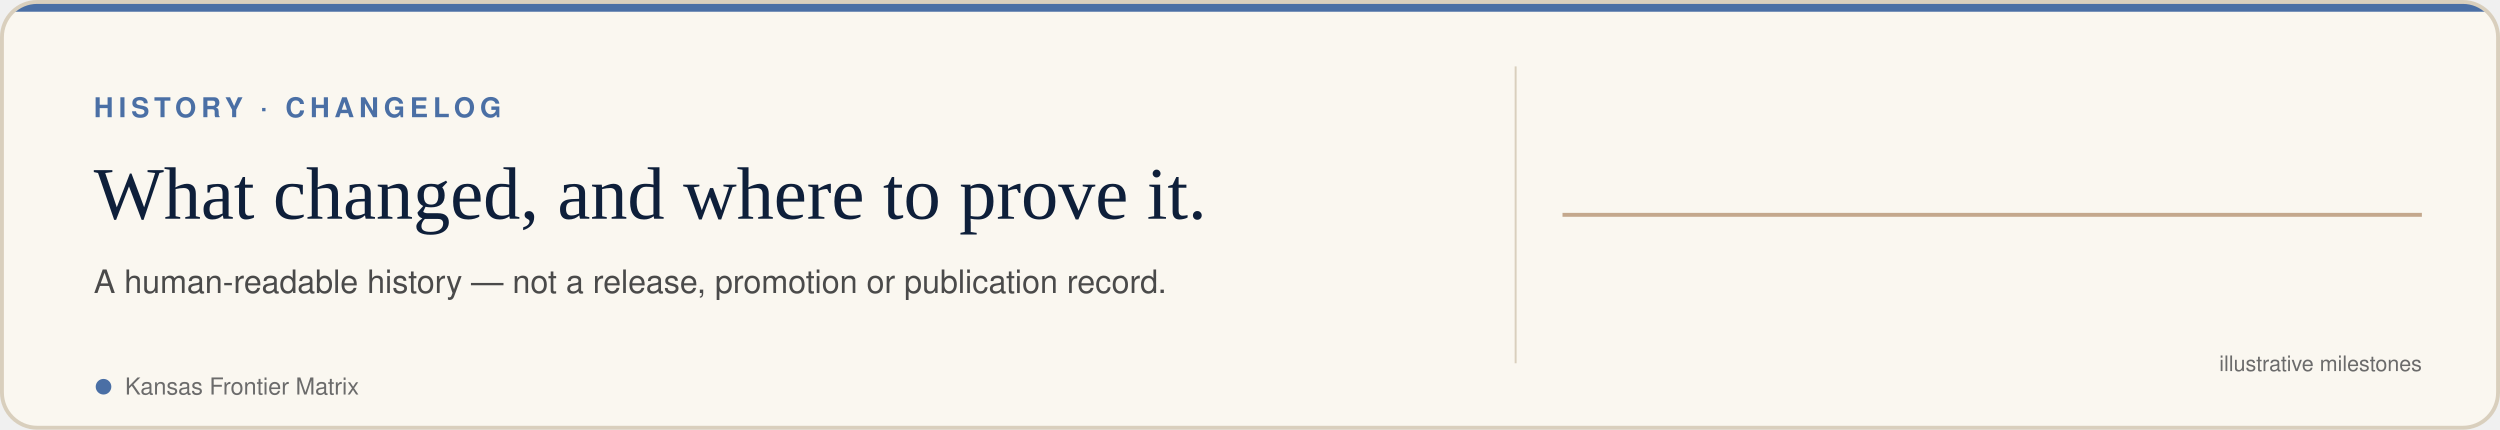
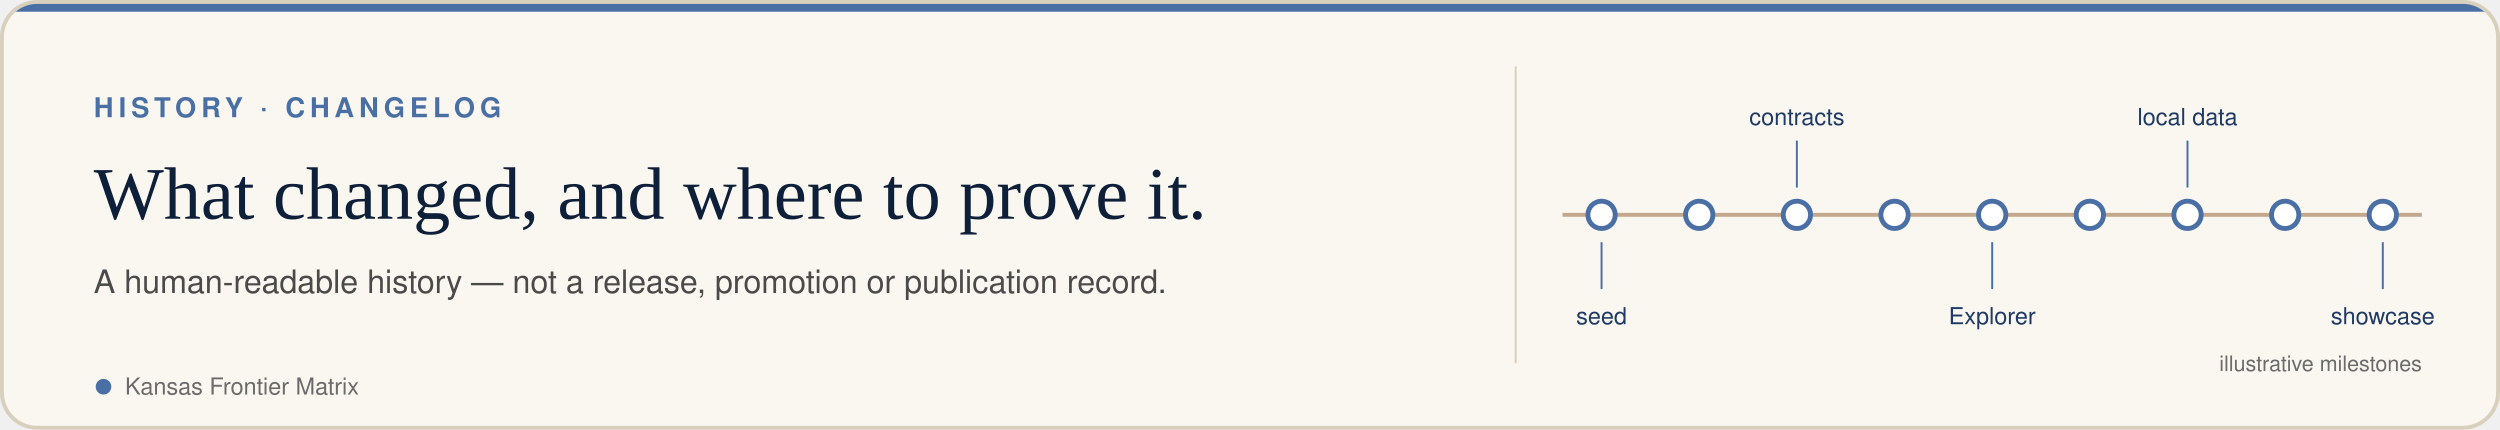
<svg xmlns="http://www.w3.org/2000/svg" viewBox="0 0 1280 220" width="1280" height="220" role="img" aria-labelledby="t d">
  <defs>
    <clipPath id="frame">
      <rect x="1" y="1" width="1278" height="218" rx="18" />
    </clipPath>
    <style>
      .serif{font-family:Georgia,'Times New Roman',serif}
      .sans{font-family:-apple-system,'Segoe UI',Helvetica,Arial,sans-serif}
      .mono{font-family:ui-monospace,SFMono-Regular,Menlo,Consolas,monospace}
      .lbl{font-family:-apple-system,'Segoe UI',Helvetica,Arial,sans-serif;font-size:14px;letter-spacing:2.5px;font-weight:700}
-       .cm{animation:cm 6s ease-out infinite;opacity:0}@keyframes cm{0%{opacity:0}6%,90%{opacity:1}100%{opacity:0}}
+       .cm{opacity:1}@keyframes cm{0%{opacity:0}6%,90%{opacity:1}100%{opacity:0}}
      @media (prefers-reduced-motion: reduce){.cm{animation:none!important;opacity:1}}
    </style>
  </defs>
  <g clip-path="url(#frame)">
    <rect width="1280" height="220" fill="#FAF7F0" />
    <rect width="1280" height="6" fill="#4A6FA5" />
    <text x="48" y="60" class="lbl" fill="#4A6FA5">HISTORY · CHANGELOG</text>
    <text x="48" y="112" class="serif" font-size="38" fill="#0E1F3A">What changed, and where to prove it.</text>
    <text x="48" y="150" class="sans" font-size="16.5" fill="#4A4A4A">A human-readable history — not a release, promotion or publication record.</text>
    <g transform="translate(48,202)" class="sans" font-size="12" fill="#6B6B6B">
      <circle cx="5" cy="-4" r="4" fill="#4A6FA5" />
      <text x="16" y="0">Kansas Frontier Matrix</text>
    </g>
    <line x1="776" y1="34" x2="776" y2="186" stroke="#D9CFBD" />
    <line x1="800" y1="110" x2="1240" y2="110" stroke="#8E5A2A" stroke-opacity=".5" stroke-width="2" />
-     <circle class="cm" style="animation-delay:0.00s" cx="820" cy="110" r="7" fill="#FFFFFF" stroke="#4A6FA5" stroke-width="2.5" />
-     <circle class="cm" style="animation-delay:0.45s" cx="870" cy="110" r="7" fill="#FFFFFF" stroke="#4A6FA5" stroke-width="2.5" />
-     <circle class="cm" style="animation-delay:0.90s" cx="920" cy="110" r="7" fill="#FFFFFF" stroke="#4A6FA5" stroke-width="2.5" />
-     <circle class="cm" style="animation-delay:1.35s" cx="970" cy="110" r="7" fill="#FFFFFF" stroke="#4A6FA5" stroke-width="2.5" />
-     <circle class="cm" style="animation-delay:1.80s" cx="1020" cy="110" r="7" fill="#FFFFFF" stroke="#4A6FA5" stroke-width="2.5" />
-     <circle class="cm" style="animation-delay:2.25s" cx="1070" cy="110" r="7" fill="#FFFFFF" stroke="#4A6FA5" stroke-width="2.5" />
-     <circle class="cm" style="animation-delay:2.70s" cx="1120" cy="110" r="7" fill="#FFFFFF" stroke="#4A6FA5" stroke-width="2.5" />
-     <circle class="cm" style="animation-delay:3.15s" cx="1170" cy="110" r="7" fill="#FFFFFF" stroke="#4A6FA5" stroke-width="2.5" />
-     <circle class="cm" style="animation-delay:3.60s" cx="1220" cy="110" r="7" fill="#FFFFFF" stroke="#4A6FA5" stroke-width="2.5" />
-     <g class="cm" style="animation-delay:0.00s">
+     <circle class="cm" style="animation-delay:0s" cx="820" cy="110" r="7" fill="#FFFFFF" stroke="#4A6FA5" stroke-width="2.5" />
+     <circle class="cm" style="animation-delay:0s" cx="870" cy="110" r="7" fill="#FFFFFF" stroke="#4A6FA5" stroke-width="2.5" />
+     <circle class="cm" style="animation-delay:0s" cx="920" cy="110" r="7" fill="#FFFFFF" stroke="#4A6FA5" stroke-width="2.5" />
+     <circle class="cm" style="animation-delay:0s" cx="970" cy="110" r="7" fill="#FFFFFF" stroke="#4A6FA5" stroke-width="2.5" />
+     <circle class="cm" style="animation-delay:0s" cx="1020" cy="110" r="7" fill="#FFFFFF" stroke="#4A6FA5" stroke-width="2.5" />
+     <circle class="cm" style="animation-delay:0s" cx="1070" cy="110" r="7" fill="#FFFFFF" stroke="#4A6FA5" stroke-width="2.5" />
+     <circle class="cm" style="animation-delay:0s" cx="1120" cy="110" r="7" fill="#FFFFFF" stroke="#4A6FA5" stroke-width="2.5" />
+     <circle class="cm" style="animation-delay:0s" cx="1170" cy="110" r="7" fill="#FFFFFF" stroke="#4A6FA5" stroke-width="2.5" />
+     <circle class="cm" style="animation-delay:0s" cx="1220" cy="110" r="7" fill="#FFFFFF" stroke="#4A6FA5" stroke-width="2.5" />
+     <g class="cm" style="animation-delay:0s">
      <line x1="820" y1="124" x2="820" y2="148" stroke="#4A6FA5" />
      <text x="820" y="166" text-anchor="middle" class="sans" font-size="12" fill="#1F3A66">seed</text>
    </g>
-     <g class="cm" style="animation-delay:0.90s">
+     <g class="cm" style="animation-delay:0s">
      <line x1="920" y1="96" x2="920" y2="72" stroke="#4A6FA5" />
      <text x="920" y="64" text-anchor="middle" class="sans" font-size="12" fill="#1F3A66">contracts</text>
    </g>
-     <g class="cm" style="animation-delay:1.80s">
+     <g class="cm" style="animation-delay:0s">
      <line x1="1020" y1="124" x2="1020" y2="148" stroke="#4A6FA5" />
      <text x="1020" y="166" text-anchor="middle" class="sans" font-size="12" fill="#1F3A66">Explorer</text>
    </g>
-     <g class="cm" style="animation-delay:2.70s">
+     <g class="cm" style="animation-delay:0s">
      <line x1="1120" y1="96" x2="1120" y2="72" stroke="#4A6FA5" />
      <text x="1120" y="64" text-anchor="middle" class="sans" font-size="12" fill="#1F3A66">local data</text>
    </g>
-     <g class="cm" style="animation-delay:3.60s">
+     <g class="cm" style="animation-delay:0s">
      <line x1="1220" y1="124" x2="1220" y2="148" stroke="#4A6FA5" />
      <text x="1220" y="166" text-anchor="middle" class="sans" font-size="12" fill="#1F3A66">showcase</text>
    </g>
    <text x="1240" y="190" text-anchor="end" class="sans" font-size="11" fill="#6B6B6B">illustrative milestones</text>
  </g>
  <rect x="1" y="1" width="1278" height="218" rx="18" fill="none" stroke="#D9CFBD" stroke-width="2" />
</svg>
